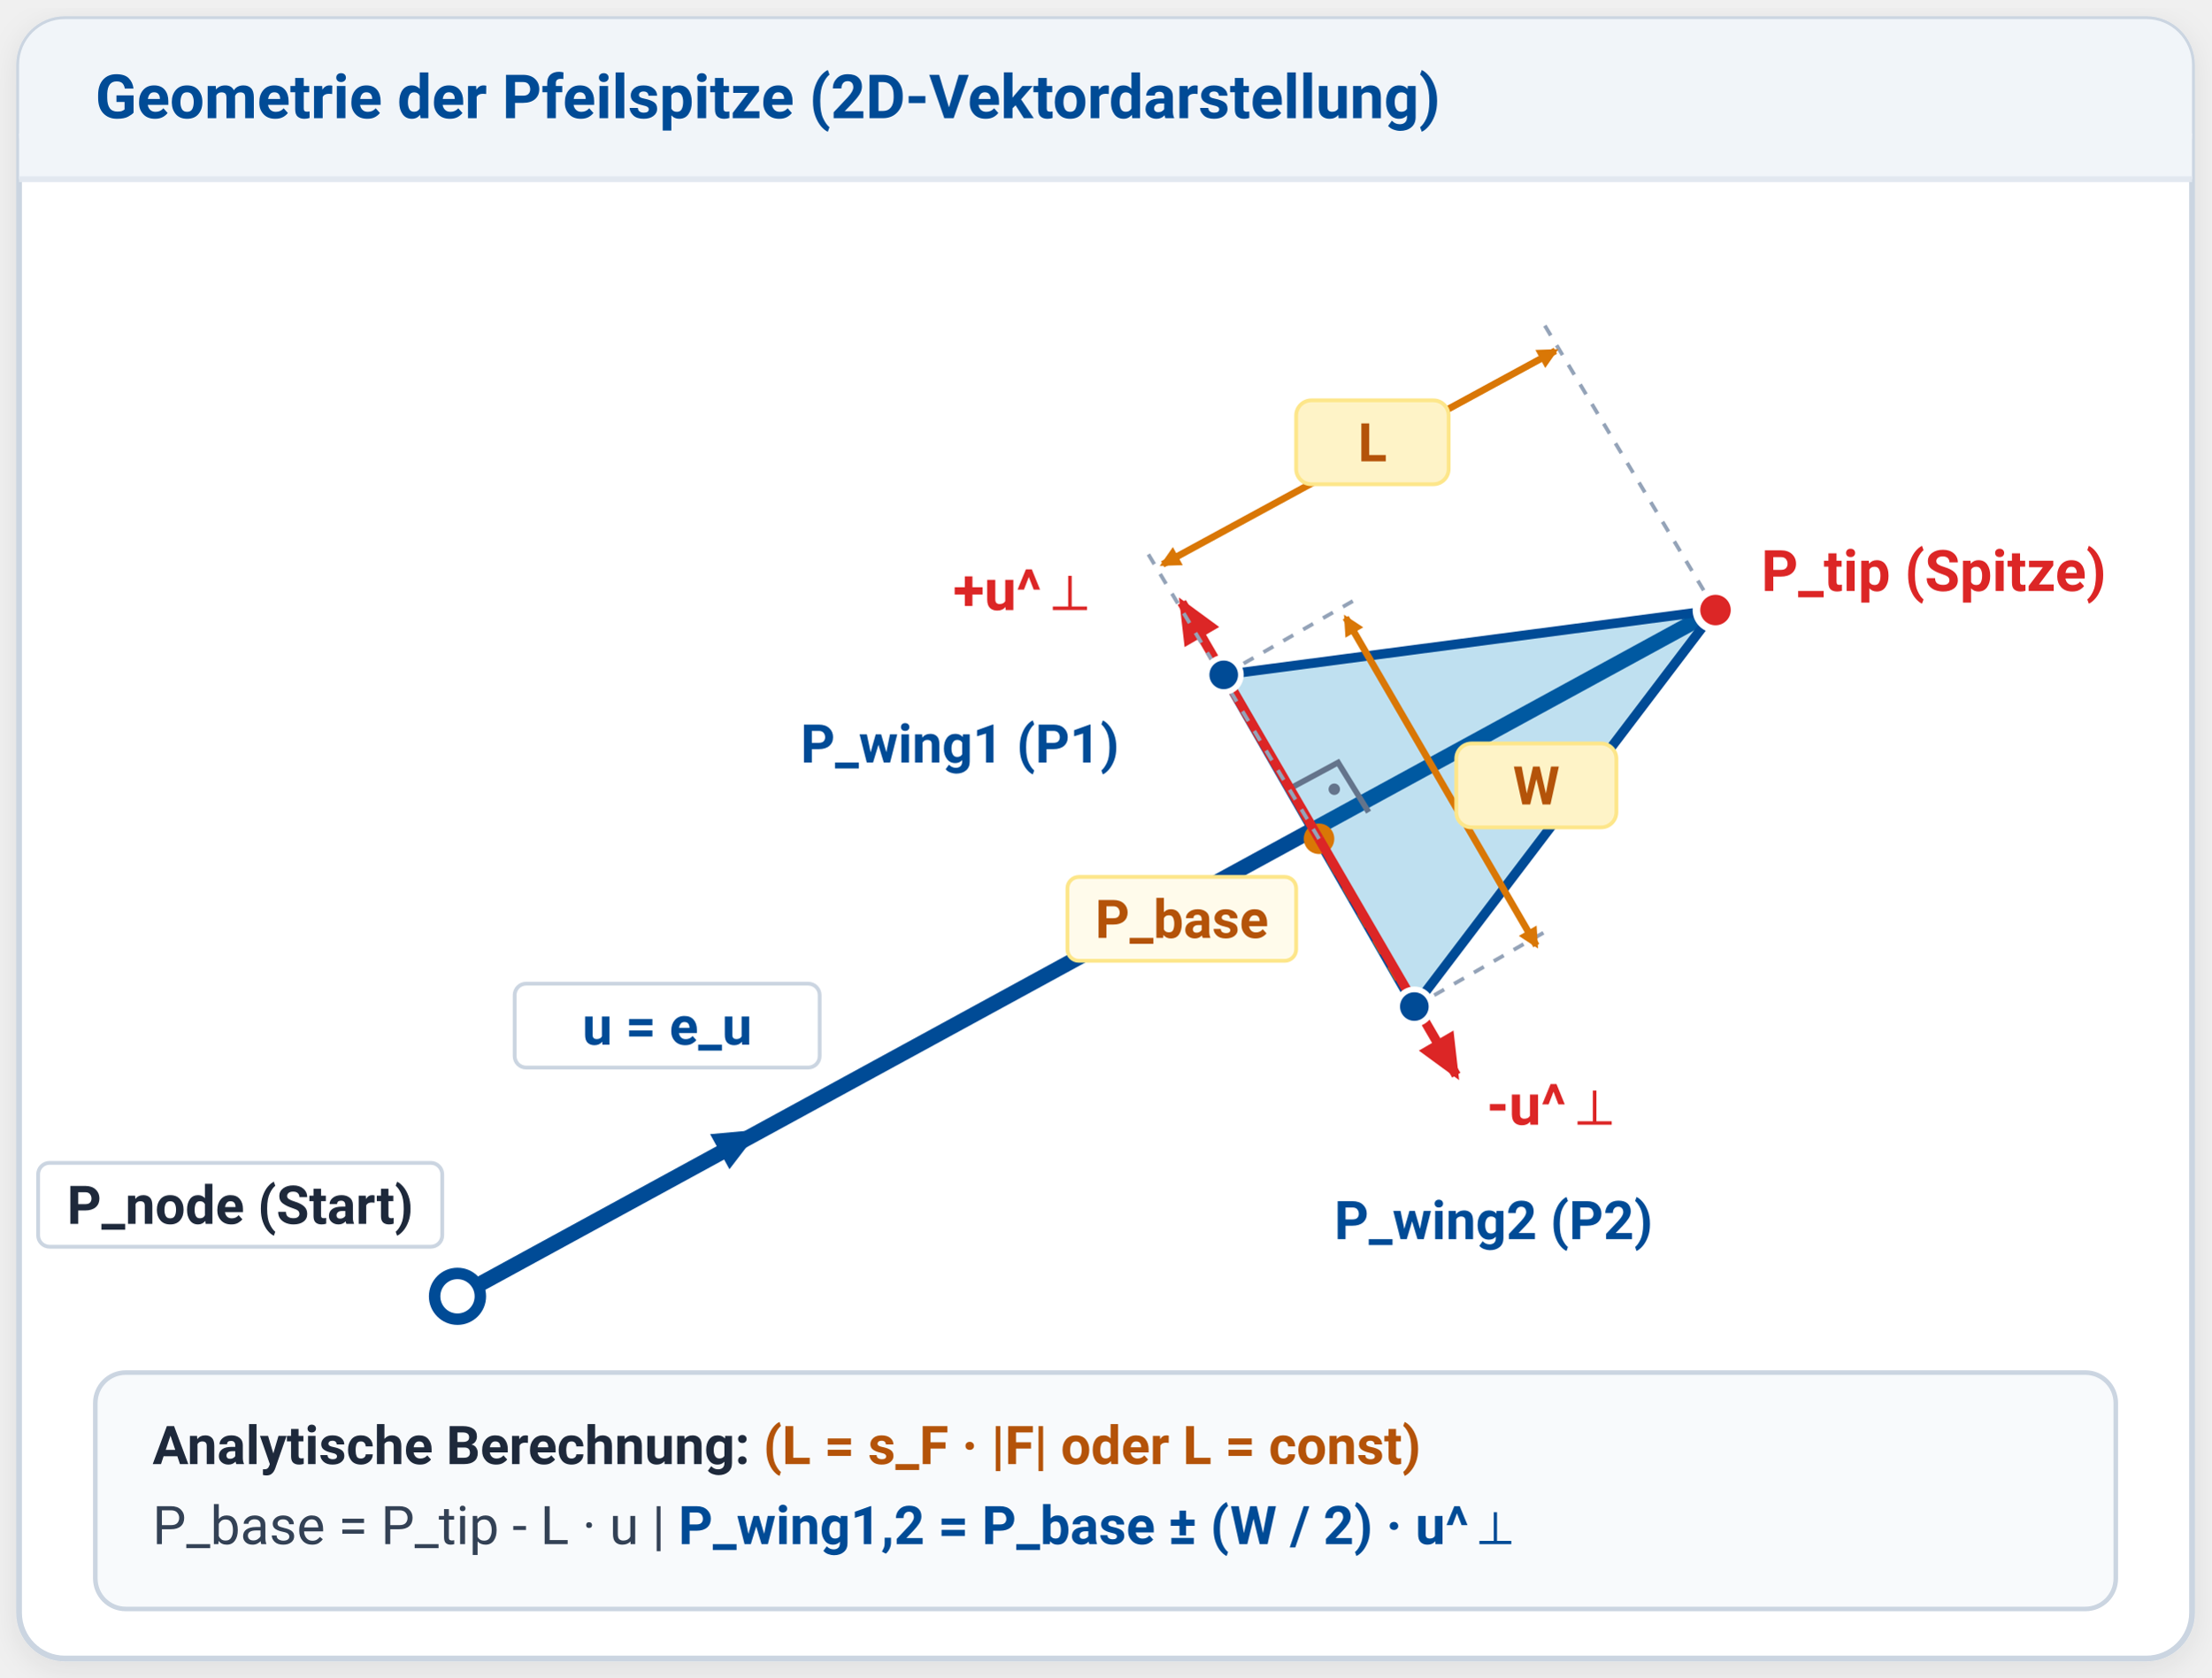
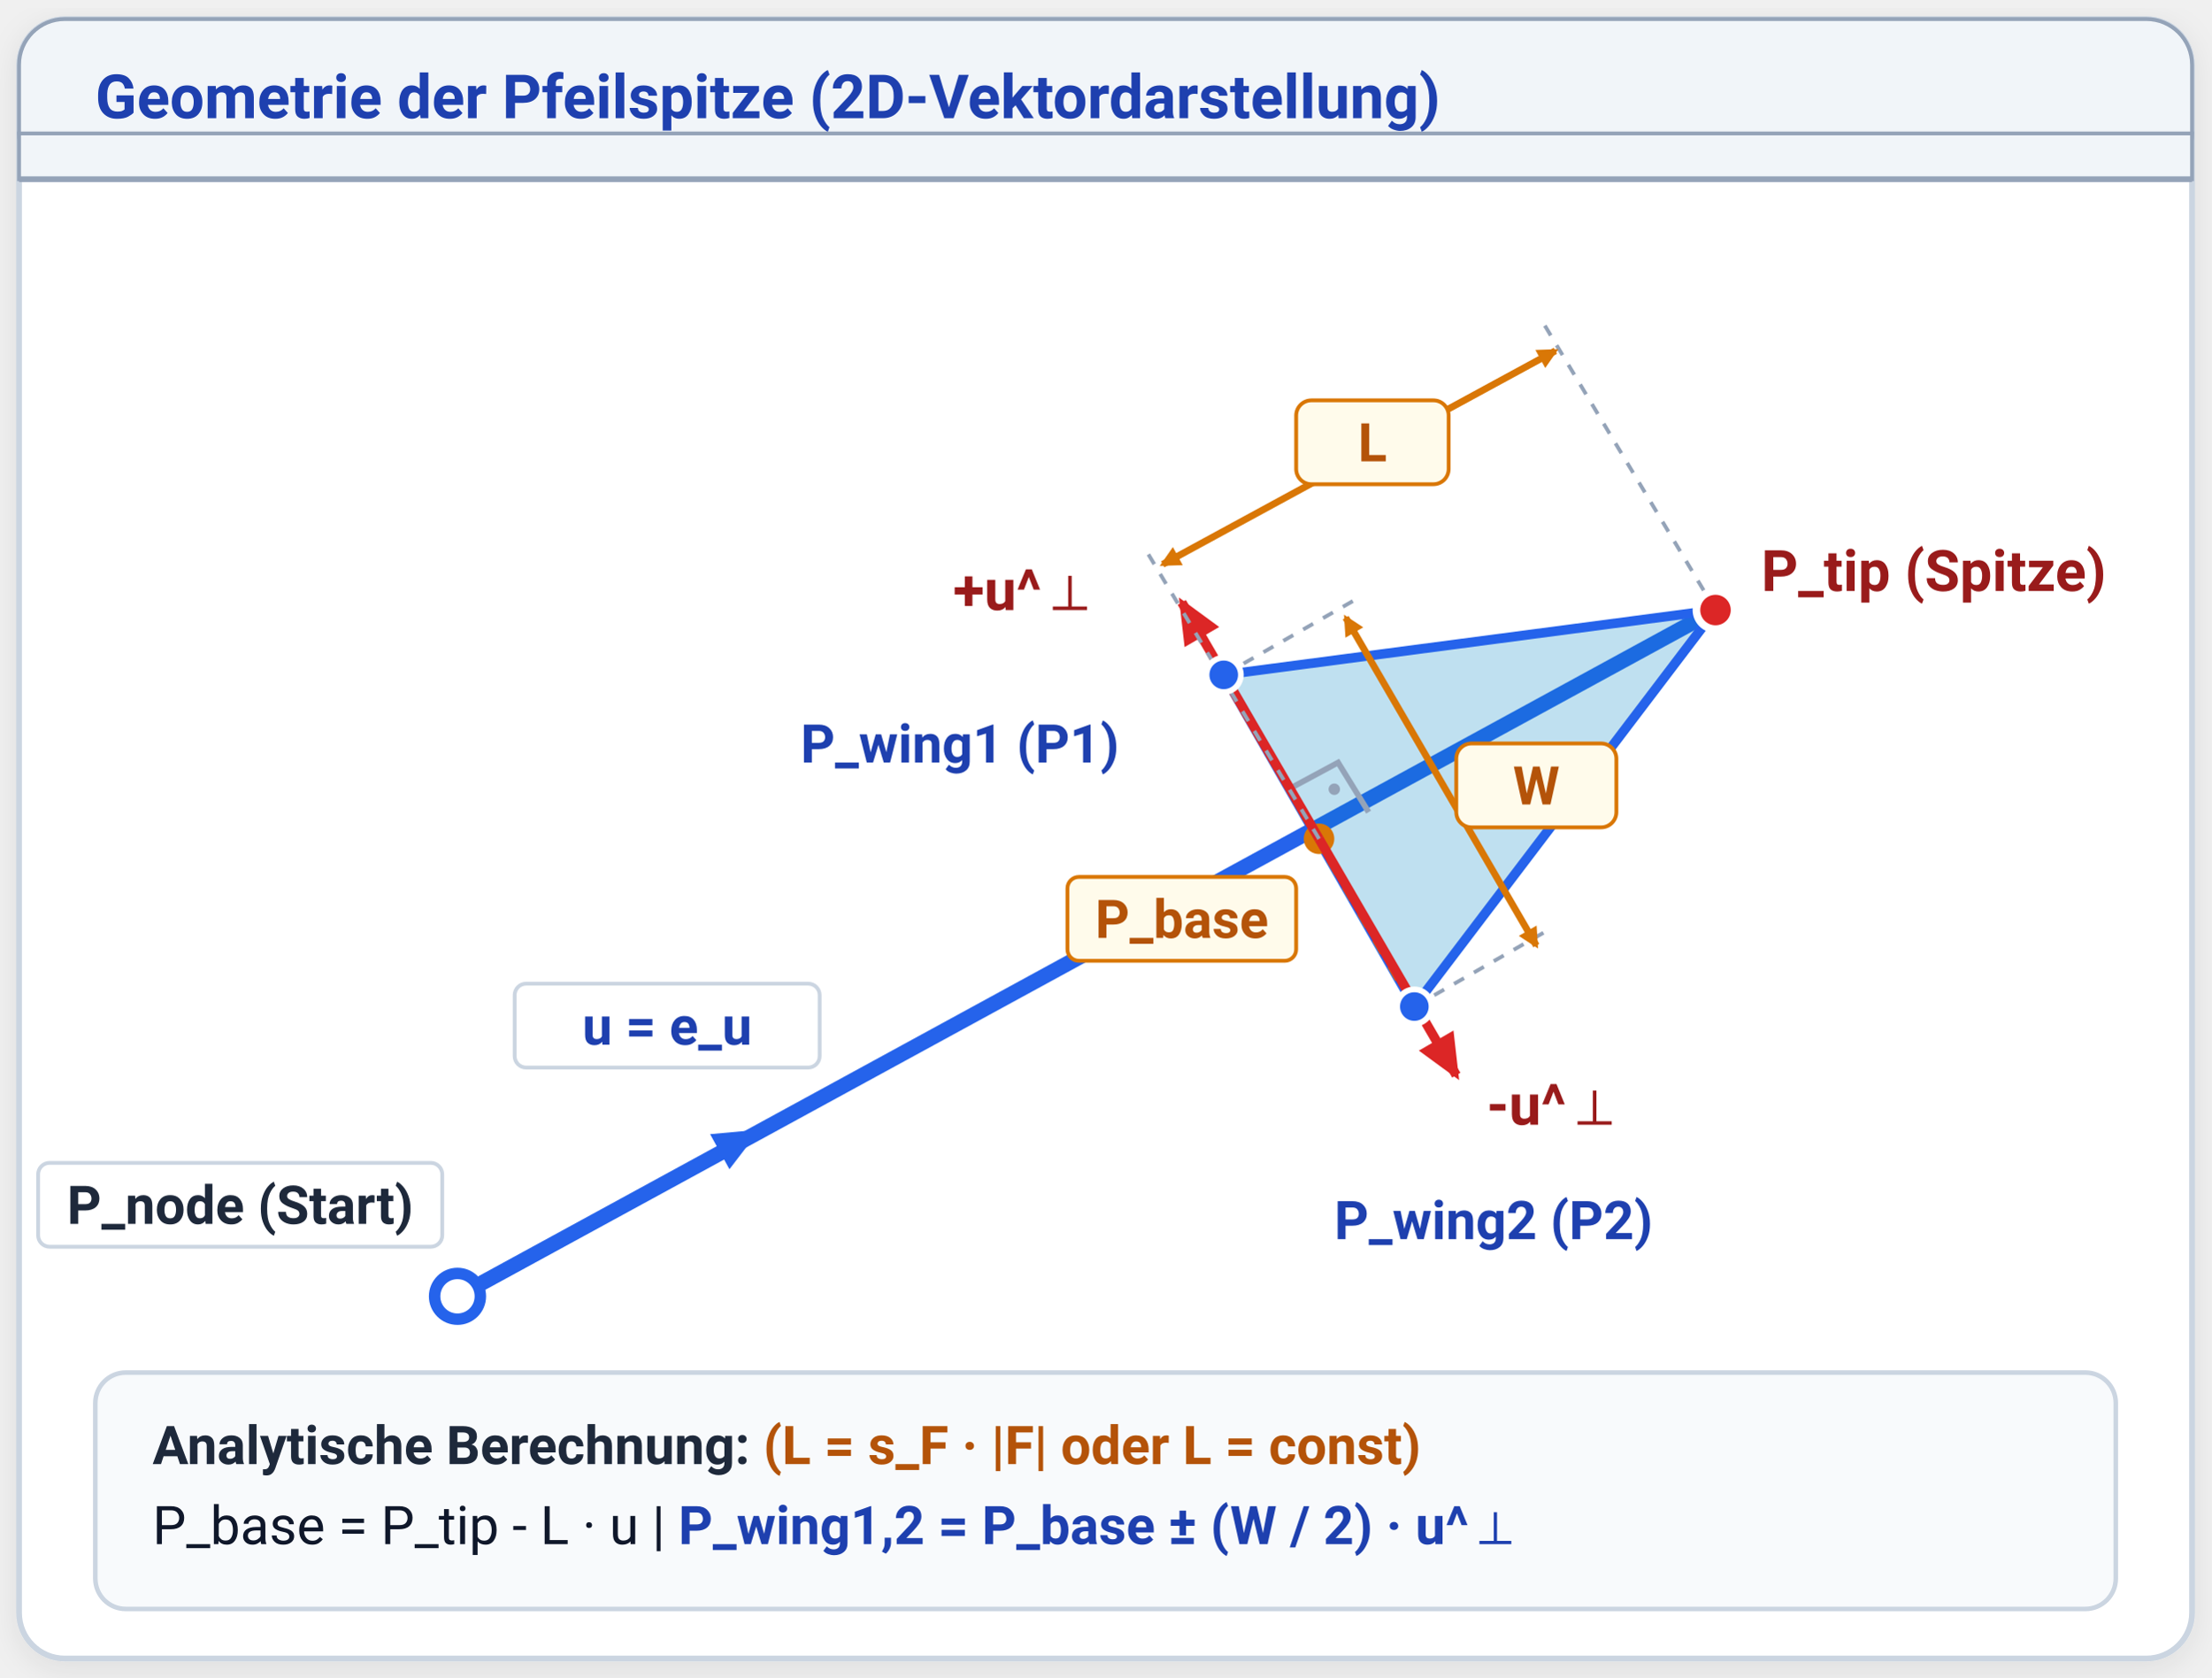
<svg xmlns="http://www.w3.org/2000/svg" viewBox="0 0 580 440" width="100%" height="100%">
  <defs>
    <marker id="arrow-u" viewBox="0 0 10 10" refX="7" refY="5" markerWidth="6" markerHeight="6" orient="auto-start-reverse">
-       <path d="M 0 1.5 L 8 5 L 0 8.5 z" fill="#004B96" />
+       <path class="sem-primary-fill" d="M 0 1.5 L 8 5 L 0 8.5 z" />
    </marker>
    <marker id="arrow-perp" viewBox="0 0 10 10" refX="7" refY="5" markerWidth="6" markerHeight="6" orient="auto-start-reverse">
-       <path d="M 0 1.5 L 8 5 L 0 8.5 z" fill="#DC2626" />
+       <path class="sem-danger-fill" d="M 0 1.5 L 8 5 L 0 8.5 z" />
    </marker>
    <marker id="arrow-dim-start" viewBox="0 0 10 10" refX="2" refY="5" markerWidth="5" markerHeight="5" orient="auto">
-       <path d="M 7 2 L 1 5 L 7 8 z" fill="#D97706" />
+       <path class="sem-warning-fill" d="M 7 2 L 1 5 L 7 8 z" />
    </marker>
    <marker id="arrow-dim-end" viewBox="0 0 10 10" refX="6" refY="5" markerWidth="5" markerHeight="5" orient="auto-start-reverse">
-       <path d="M 1 2 L 7 5 L 1 8 z" fill="#D97706" />
+       <path class="sem-warning-fill" d="M 1 2 L 7 5 L 1 8 z" />
    </marker>
    <filter id="card-shadow" x="-5%" y="-5%" width="110%" height="110%">
      <feDropShadow dx="0" dy="2" stdDeviation="4" flood-opacity="0.08" />
    </filter>
  </defs>
  <style>
-     text {
+     
+ /* @svg-palette:start */
+       .sem-primary { fill: #eff6ff; stroke: #2563eb; }
+       .sem-primary-bg { fill: #eff6ff; stroke: none; }
+       .sem-primary-stroke { stroke: #2563eb; }
+       .sem-primary-fill { fill: #2563eb; }
+       .sem-primary-text { fill: #1e40af; }
+       .sem-info { fill: #e0f2fe; stroke: #0284c7; }
+       .sem-info-bg { fill: #e0f2fe; stroke: none; }
+       .sem-info-stroke { stroke: #0284c7; }
+       .sem-info-fill { fill: #0284c7; }
+       .sem-info-text { fill: #0369a1; }
+       .sem-warning { fill: #fffbeb; stroke: #d97706; }
+       .sem-warning-bg { fill: #fffbeb; stroke: none; }
+       .sem-warning-stroke { stroke: #d97706; }
+       .sem-warning-fill { fill: #d97706; }
+       .sem-warning-text { fill: #b45309; }
+       .sem-danger { fill: #fef2f2; stroke: #dc2626; }
+       .sem-danger-bg { fill: #fef2f2; stroke: none; }
+       .sem-danger-stroke { stroke: #dc2626; }
+       .sem-danger-fill { fill: #dc2626; }
+       .sem-danger-text { fill: #991b1b; }
+       .sem-card { fill: #f8fafc; stroke: #cbd5e1; }
+       .sem-card-bg { fill: #f8fafc; stroke: none; }
+       .sem-card-stroke { stroke: #cbd5e1; }
+       .sem-card-fill { fill: #cbd5e1; }
+       .sem-card-text { fill: #1e293b; }
+       .sem-muted { fill: #f1f5f9; stroke: #94a3b8; }
+       .sem-muted-bg { fill: #f1f5f9; stroke: none; }
+       .sem-muted-stroke { stroke: #94a3b8; }
+       .sem-muted-fill { fill: #94a3b8; }
+       .sem-muted-text { fill: #475569; }
+       .sem-neutral { fill: #ffffff; stroke: #334155; }
+       .sem-neutral-bg { fill: #ffffff; stroke: none; }
+       .sem-neutral-stroke { stroke: #334155; }
+       .sem-neutral-fill { fill: #334155; }
+       .sem-neutral-text { fill: #0f172a; }
+       /* @svg-palette:end */
+ text {
      font-family: -apple-system, BlinkMacSystemFont, "Segoe UI", Roboto, Helvetica, Arial, sans-serif;
    }
  </style>
-   <rect x="5" y="5" width="570" height="430" rx="12" fill="#FFFFFF" stroke="#CBD5E1" stroke-width="1.5" filter="url(#card-shadow)" />
-   <rect x="5" y="5" width="570" height="42" rx="12" fill="#F1F5F9" />
-   <rect x="5" y="35" width="570" height="12" fill="#F1F5F9" />
-   <line x1="5" y1="47" x2="575" y2="47" stroke="#E2E8F0" stroke-width="1.5" />
-   <text x="25" y="31" font-size="16" font-weight="700" fill="#004B96">Geometrie der Pfeilspitze (2D-Vektordarstellung)</text>
-   <line x1="120" y1="340" x2="450" y2="160" stroke="#004B96" stroke-width="4" stroke-linecap="round" />
-   <polygon points="450,160 321,177 371,264" fill="#0284C7" fill-opacity="0.25" stroke="#004B96" stroke-width="2.5" stroke-linejoin="round" />
-   <line x1="321" y1="177" x2="371" y2="264" stroke="#D97706" stroke-width="2" stroke-dasharray="4,4" />
-   <path d="M 359,213 L 351,200 L 338,207" fill="none" stroke="#64748B" stroke-width="1.5" />
-   <circle cx="350" cy="207" r="1.5" fill="#64748B" />
-   <circle cx="346" cy="220" r="4" fill="#D97706" />
+   <rect class="sem-card-stroke" x="5" y="5" width="570" height="430" rx="12" fill="#FFFFFF" stroke-width="1.5" filter="url(#card-shadow)" />
+   <rect class="sem-muted" x="5" y="5" width="570" height="42" rx="12" stroke="none" />
+   <rect class="sem-muted" x="5" y="35" width="570" height="12" stroke="none" />
+   <line class="sem-muted-stroke" x1="5" y1="47" x2="575" y2="47" stroke-width="1.5" />
+   <text class="sem-primary-text" x="25" y="31" font-size="16" font-weight="700">Geometrie der Pfeilspitze (2D-Vektordarstellung)</text>
+   <line class="sem-primary-stroke" x1="120" y1="340" x2="450" y2="160" stroke-width="4" stroke-linecap="round" />
+   <polygon class="sem-info-fill sem-primary-stroke" points="450,160 321,177 371,264" fill-opacity="0.25" stroke-width="2.5" stroke-linejoin="round" />
+   <line class="sem-warning-stroke" x1="321" y1="177" x2="371" y2="264" stroke-width="2" stroke-dasharray="4,4" />
+   <path class="sem-muted-stroke" d="M 359,213 L 351,200 L 338,207" fill="none" stroke-width="1.5" />
+   <circle class="sem-muted-fill" cx="350" cy="207" r="1.5" />
+   <circle class="sem-warning-fill" cx="346" cy="220" r="4" />
  <g transform="translate(280, 230)">
-     <rect x="0" y="0" width="60" height="22" rx="3" fill="#FFFBEB" stroke="#FDE68A" stroke-width="1" />
-     <text x="30" y="16" font-size="14" font-weight="700" fill="#B45309" text-anchor="middle">P_base</text>
+     <rect class="sem-warning" x="0" y="0" width="60" height="22" rx="3" stroke-width="1" />
+     <text class="sem-warning-text" x="30" y="16" font-size="14" font-weight="700" text-anchor="middle">P_base</text>
  </g>
-   <line x1="120" y1="340" x2="198" y2="297" stroke="#004B96" stroke-width="2.5" marker-end="url(#arrow-u)" />
+   <line class="sem-primary-stroke" x1="120" y1="340" x2="198" y2="297" stroke-width="2.5" marker-end="url(#arrow-u)" />
  <g transform="translate(135, 258)">
-     <rect x="0" y="0" width="80" height="22" rx="3" fill="#FFFFFF" stroke="#CBD5E1" stroke-width="1" />
-     <text x="40" y="16" font-size="14" font-weight="700" fill="#004B96" text-anchor="middle">u = e_u</text>
+     <rect class="sem-card-stroke" x="0" y="0" width="80" height="22" rx="3" fill="#FFFFFF" stroke-width="1" />
+     <text class="sem-primary-text" x="40" y="16" font-size="14" font-weight="700" text-anchor="middle">u = e_u</text>
  </g>
-   <line x1="346" y1="220" x2="310" y2="158" stroke="#DC2626" stroke-width="2.5" marker-end="url(#arrow-perp)" />
-   <text x="250" y="160" font-size="15" font-weight="700" fill="#DC2626">+u^⊥</text>
-   <line x1="346" y1="220" x2="382" y2="282" stroke="#DC2626" stroke-width="2.5" marker-end="url(#arrow-perp)" />
-   <text x="390" y="295" font-size="15" font-weight="700" fill="#DC2626">-u^⊥</text>
-   <line x1="450" y1="160" x2="405" y2="85" stroke="#94A3B8" stroke-width="1" stroke-dasharray="3,3" />
-   <line x1="346" y1="220" x2="301" y2="145" stroke="#94A3B8" stroke-width="1" stroke-dasharray="3,3" />
-   <line x1="305" y1="148" x2="408" y2="92" stroke="#D97706" stroke-width="1.8" marker-start="url(#arrow-dim-start)" marker-end="url(#arrow-dim-end)" />
-   <rect x="340" y="105" width="40" height="22" rx="4" fill="#FEF3C7" stroke="#FDE68A" stroke-width="1" />
-   <text x="360" y="121" font-size="14" font-weight="700" fill="#B45309" text-anchor="middle">L</text>
-   <line x1="321" y1="177" x2="356" y2="157" stroke="#94A3B8" stroke-width="1" stroke-dasharray="3,3" />
-   <line x1="371" y1="264" x2="406" y2="244" stroke="#94A3B8" stroke-width="1" stroke-dasharray="3,3" />
-   <line x1="353" y1="162" x2="403" y2="248" stroke="#D97706" stroke-width="1.8" marker-start="url(#arrow-dim-start)" marker-end="url(#arrow-dim-end)" />
-   <rect x="382" y="195" width="42" height="22" rx="4" fill="#FEF3C7" stroke="#FDE68A" stroke-width="1" />
-   <text x="403" y="211" font-size="14" font-weight="700" fill="#B45309" text-anchor="middle">W</text>
-   <circle cx="120" cy="340" r="6" fill="#FFFFFF" stroke="#004B96" stroke-width="3" />
+   <line class="sem-danger-stroke" x1="346" y1="220" x2="310" y2="158" stroke-width="2.5" marker-end="url(#arrow-perp)" />
+   <text class="sem-danger-text" x="250" y="160" font-size="15" font-weight="700">+u^⊥</text>
+   <line class="sem-danger-stroke" x1="346" y1="220" x2="382" y2="282" stroke-width="2.5" marker-end="url(#arrow-perp)" />
+   <text class="sem-danger-text" x="390" y="295" font-size="15" font-weight="700">-u^⊥</text>
+   <line class="sem-muted-stroke" x1="450" y1="160" x2="405" y2="85" stroke-width="1" stroke-dasharray="3,3" />
+   <line class="sem-muted-stroke" x1="346" y1="220" x2="301" y2="145" stroke-width="1" stroke-dasharray="3,3" />
+   <line class="sem-warning-stroke" x1="305" y1="148" x2="408" y2="92" stroke-width="1.8" marker-start="url(#arrow-dim-start)" marker-end="url(#arrow-dim-end)" />
+   <rect class="sem-warning" x="340" y="105" width="40" height="22" rx="4" stroke-width="1" />
+   <text class="sem-warning-text" x="360" y="121" font-size="14" font-weight="700" text-anchor="middle">L</text>
+   <line class="sem-muted-stroke" x1="321" y1="177" x2="356" y2="157" stroke-width="1" stroke-dasharray="3,3" />
+   <line class="sem-muted-stroke" x1="371" y1="264" x2="406" y2="244" stroke-width="1" stroke-dasharray="3,3" />
+   <line class="sem-warning-stroke" x1="353" y1="162" x2="403" y2="248" stroke-width="1.8" marker-start="url(#arrow-dim-start)" marker-end="url(#arrow-dim-end)" />
+   <rect class="sem-warning" x="382" y="195" width="42" height="22" rx="4" stroke-width="1" />
+   <text class="sem-warning-text" x="403" y="211" font-size="14" font-weight="700" text-anchor="middle">W</text>
+   <circle class="sem-primary-stroke" cx="120" cy="340" r="6" fill="#FFFFFF" stroke-width="3" />
  <g transform="translate(10, 305)">
-     <rect x="0" y="0" width="106" height="22" rx="3" fill="#FFFFFF" stroke="#CBD5E1" stroke-width="1" />
-     <text x="53" y="16" font-size="14" font-weight="700" fill="#1E293B" text-anchor="middle">P_node (Start)</text>
+     <rect class="sem-card-stroke" x="0" y="0" width="106" height="22" rx="3" fill="#FFFFFF" stroke-width="1" />
+     <text class="sem-card-text" x="53" y="16" font-size="14" font-weight="700" text-anchor="middle">P_node (Start)</text>
  </g>
-   <circle cx="450" cy="160" r="5" fill="#DC2626" stroke="#FFFFFF" stroke-width="2" />
-   <text x="462" y="155" font-size="15" font-weight="700" fill="#DC2626">P_tip (Spitze)</text>
-   <circle cx="321" cy="177" r="4.5" fill="#004B96" stroke="#FFFFFF" stroke-width="1.5" />
-   <text x="210" y="200" font-size="14" font-weight="700" fill="#004B96">P_wing1 (P1)</text>
-   <circle cx="371" cy="264" r="4.5" fill="#004B96" stroke="#FFFFFF" stroke-width="1.5" />
-   <text x="350" y="325" font-size="14" font-weight="700" fill="#004B96">P_wing2 (P2)</text>
-   <rect x="25" y="360" width="530" height="62" rx="8" fill="#F8FAFC" stroke="#CBD5E1" stroke-width="1.2" />
-   <text x="40" y="384" font-size="14" font-weight="700" fill="#1E293B">Analytische Berechnung: <tspan font-size="14" font-weight="600" fill="#B45309">(L = s_F · |F| oder L = const)</tspan>
+   <circle class="sem-danger-fill" cx="450" cy="160" r="5" stroke="#FFFFFF" stroke-width="2" />
+   <text class="sem-danger-text" x="462" y="155" font-size="15" font-weight="700">P_tip (Spitze)</text>
+   <circle class="sem-primary-fill" cx="321" cy="177" r="4.5" stroke="#FFFFFF" stroke-width="1.5" />
+   <text class="sem-primary-text" x="210" y="200" font-size="14" font-weight="700">P_wing1 (P1)</text>
+   <circle class="sem-primary-fill" cx="371" cy="264" r="4.5" stroke="#FFFFFF" stroke-width="1.5" />
+   <text class="sem-primary-text" x="350" y="325" font-size="14" font-weight="700">P_wing2 (P2)</text>
+   <rect class="sem-card" x="25" y="360" width="530" height="62" rx="8" stroke-width="1.2" />
+   <text class="sem-card-text" x="40" y="384" font-size="14" font-weight="700">Analytische Berechnung: <tspan class="sem-warning-text" font-size="14" font-weight="600">(L = s_F · |F| oder L = const)</tspan>
  </text>
-   <text x="40" y="405" font-size="14" fill="#334155">P_base = P_tip - L · u    |    <tspan font-weight="700" fill="#004B96">P_wing1,2 = P_base ± (W / 2) · u^⊥</tspan>
+   <text class="sem-neutral-text" x="40" y="405" font-size="14">P_base = P_tip - L · u    |    <tspan class="sem-primary-text" font-weight="700">P_wing1,2 = P_base ± (W / 2) · u^⊥</tspan>
  </text>
</svg>
